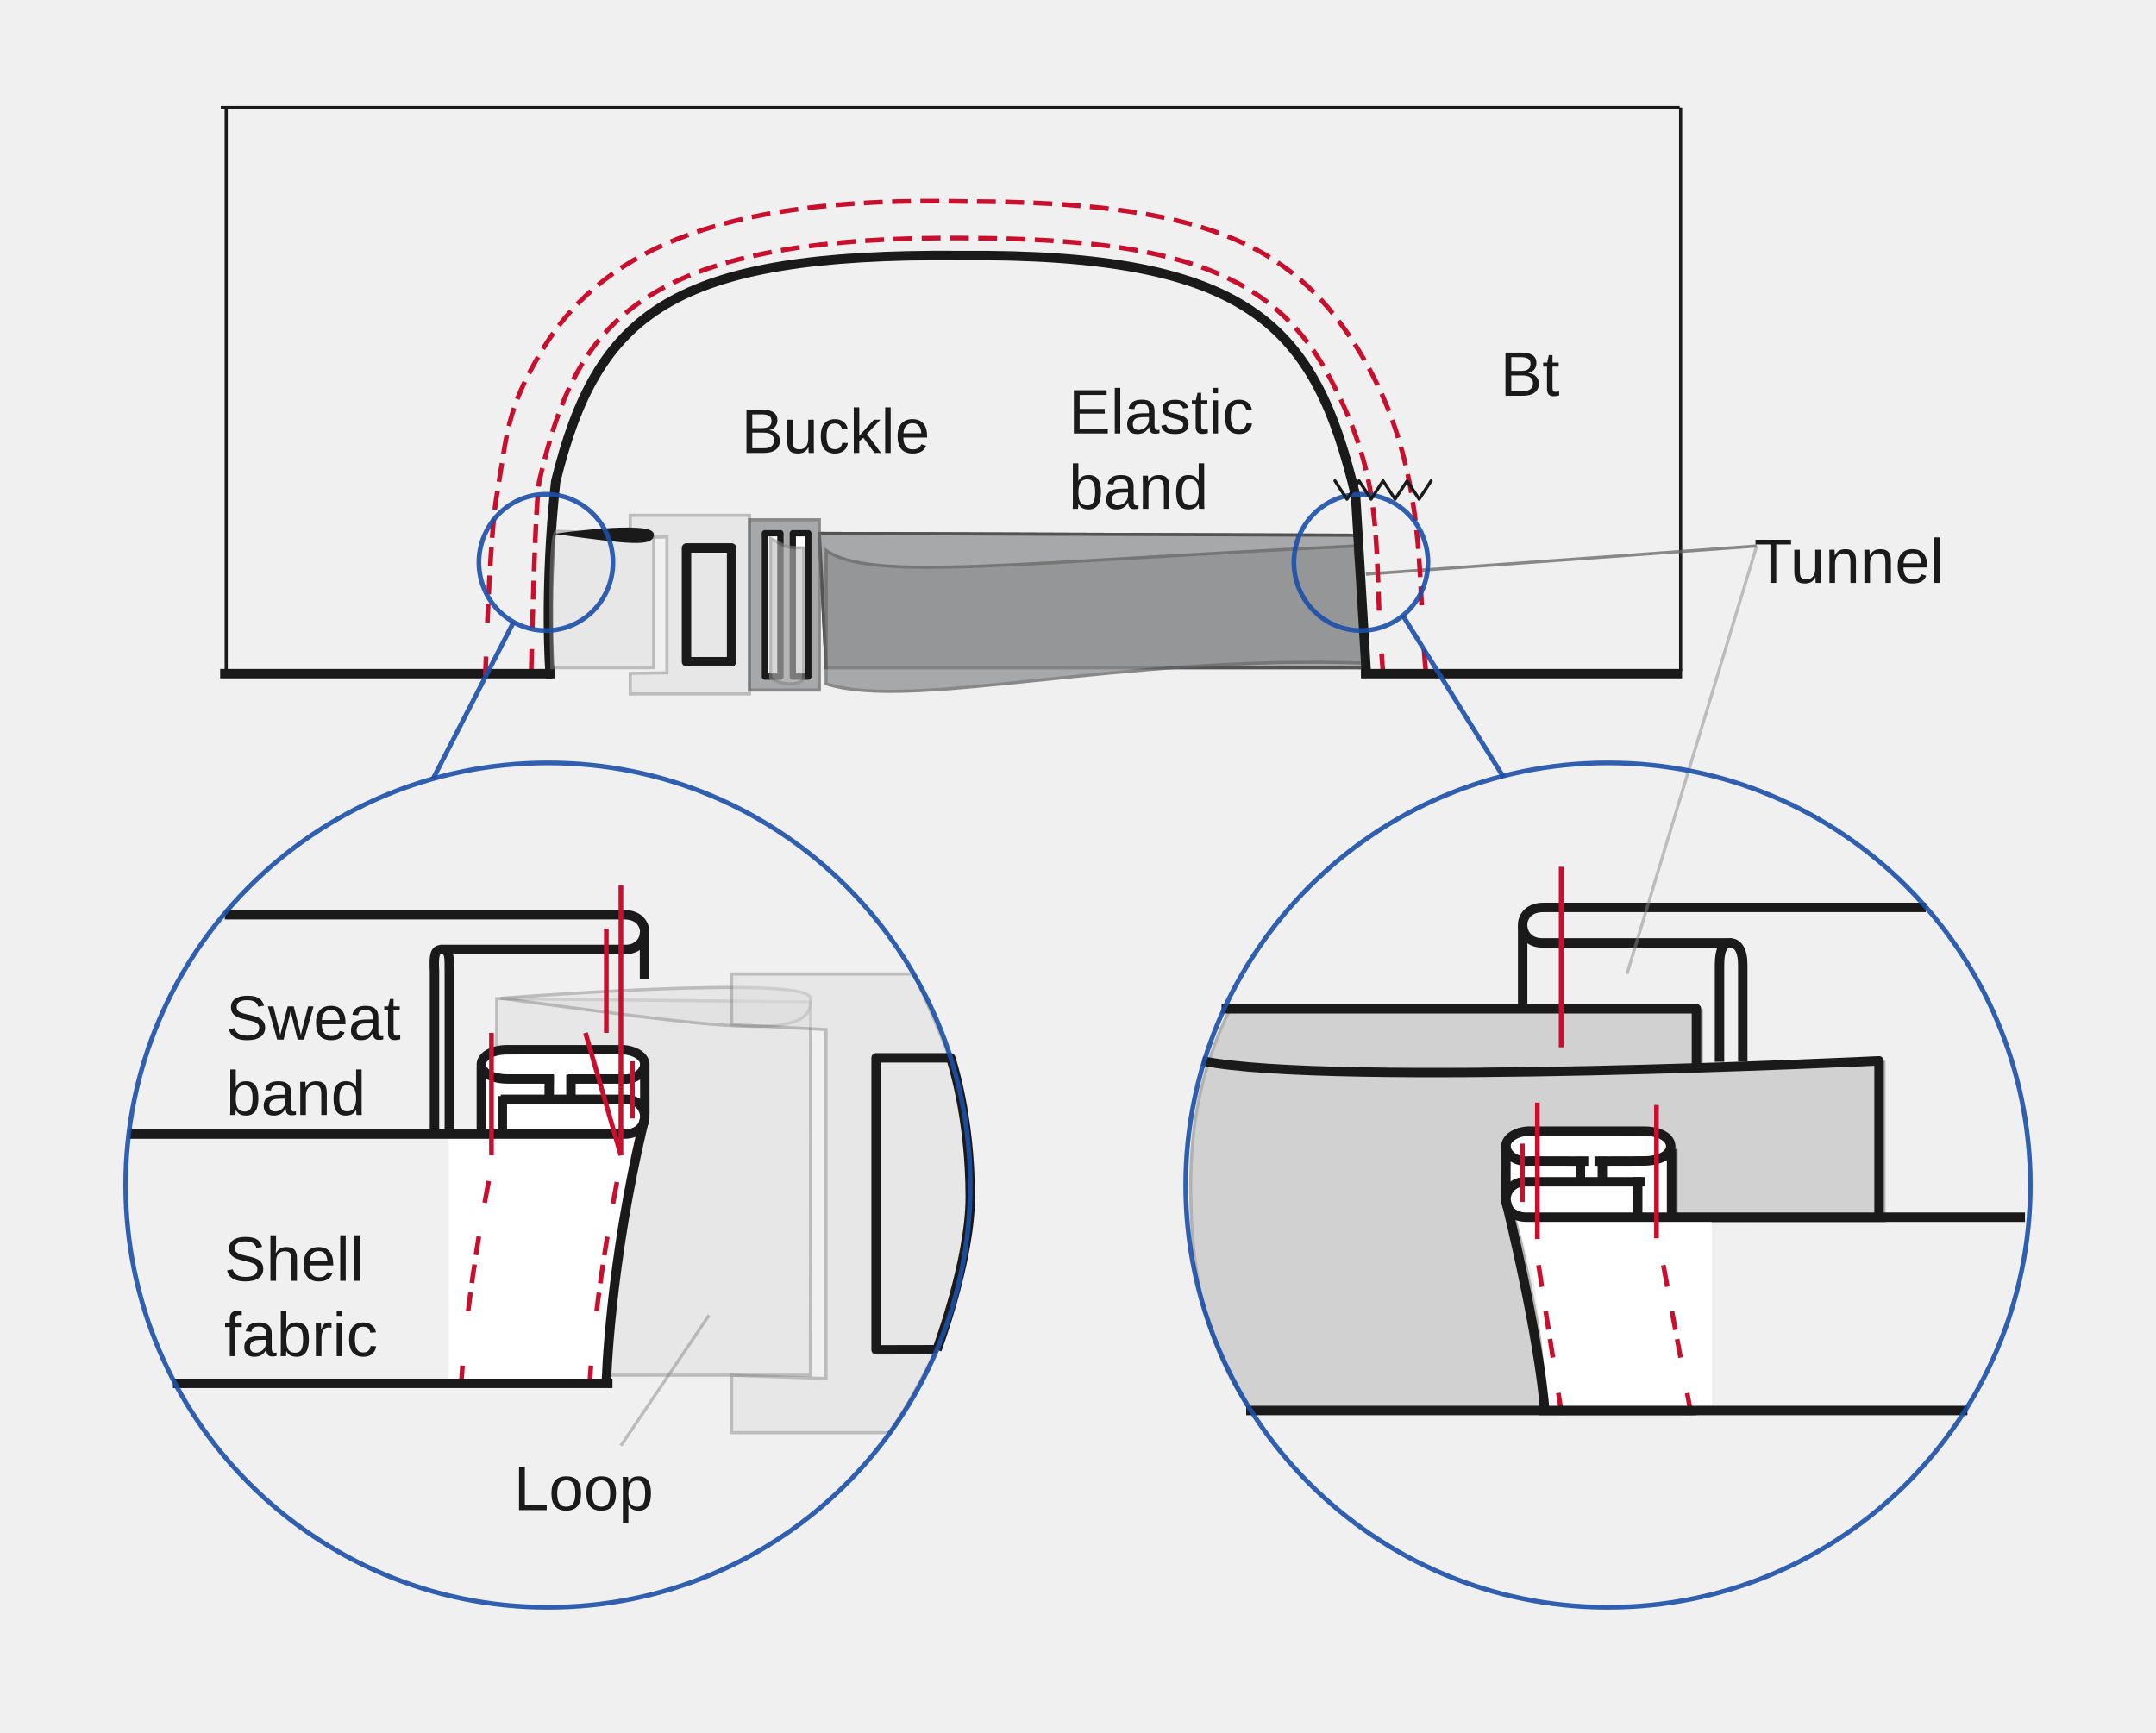
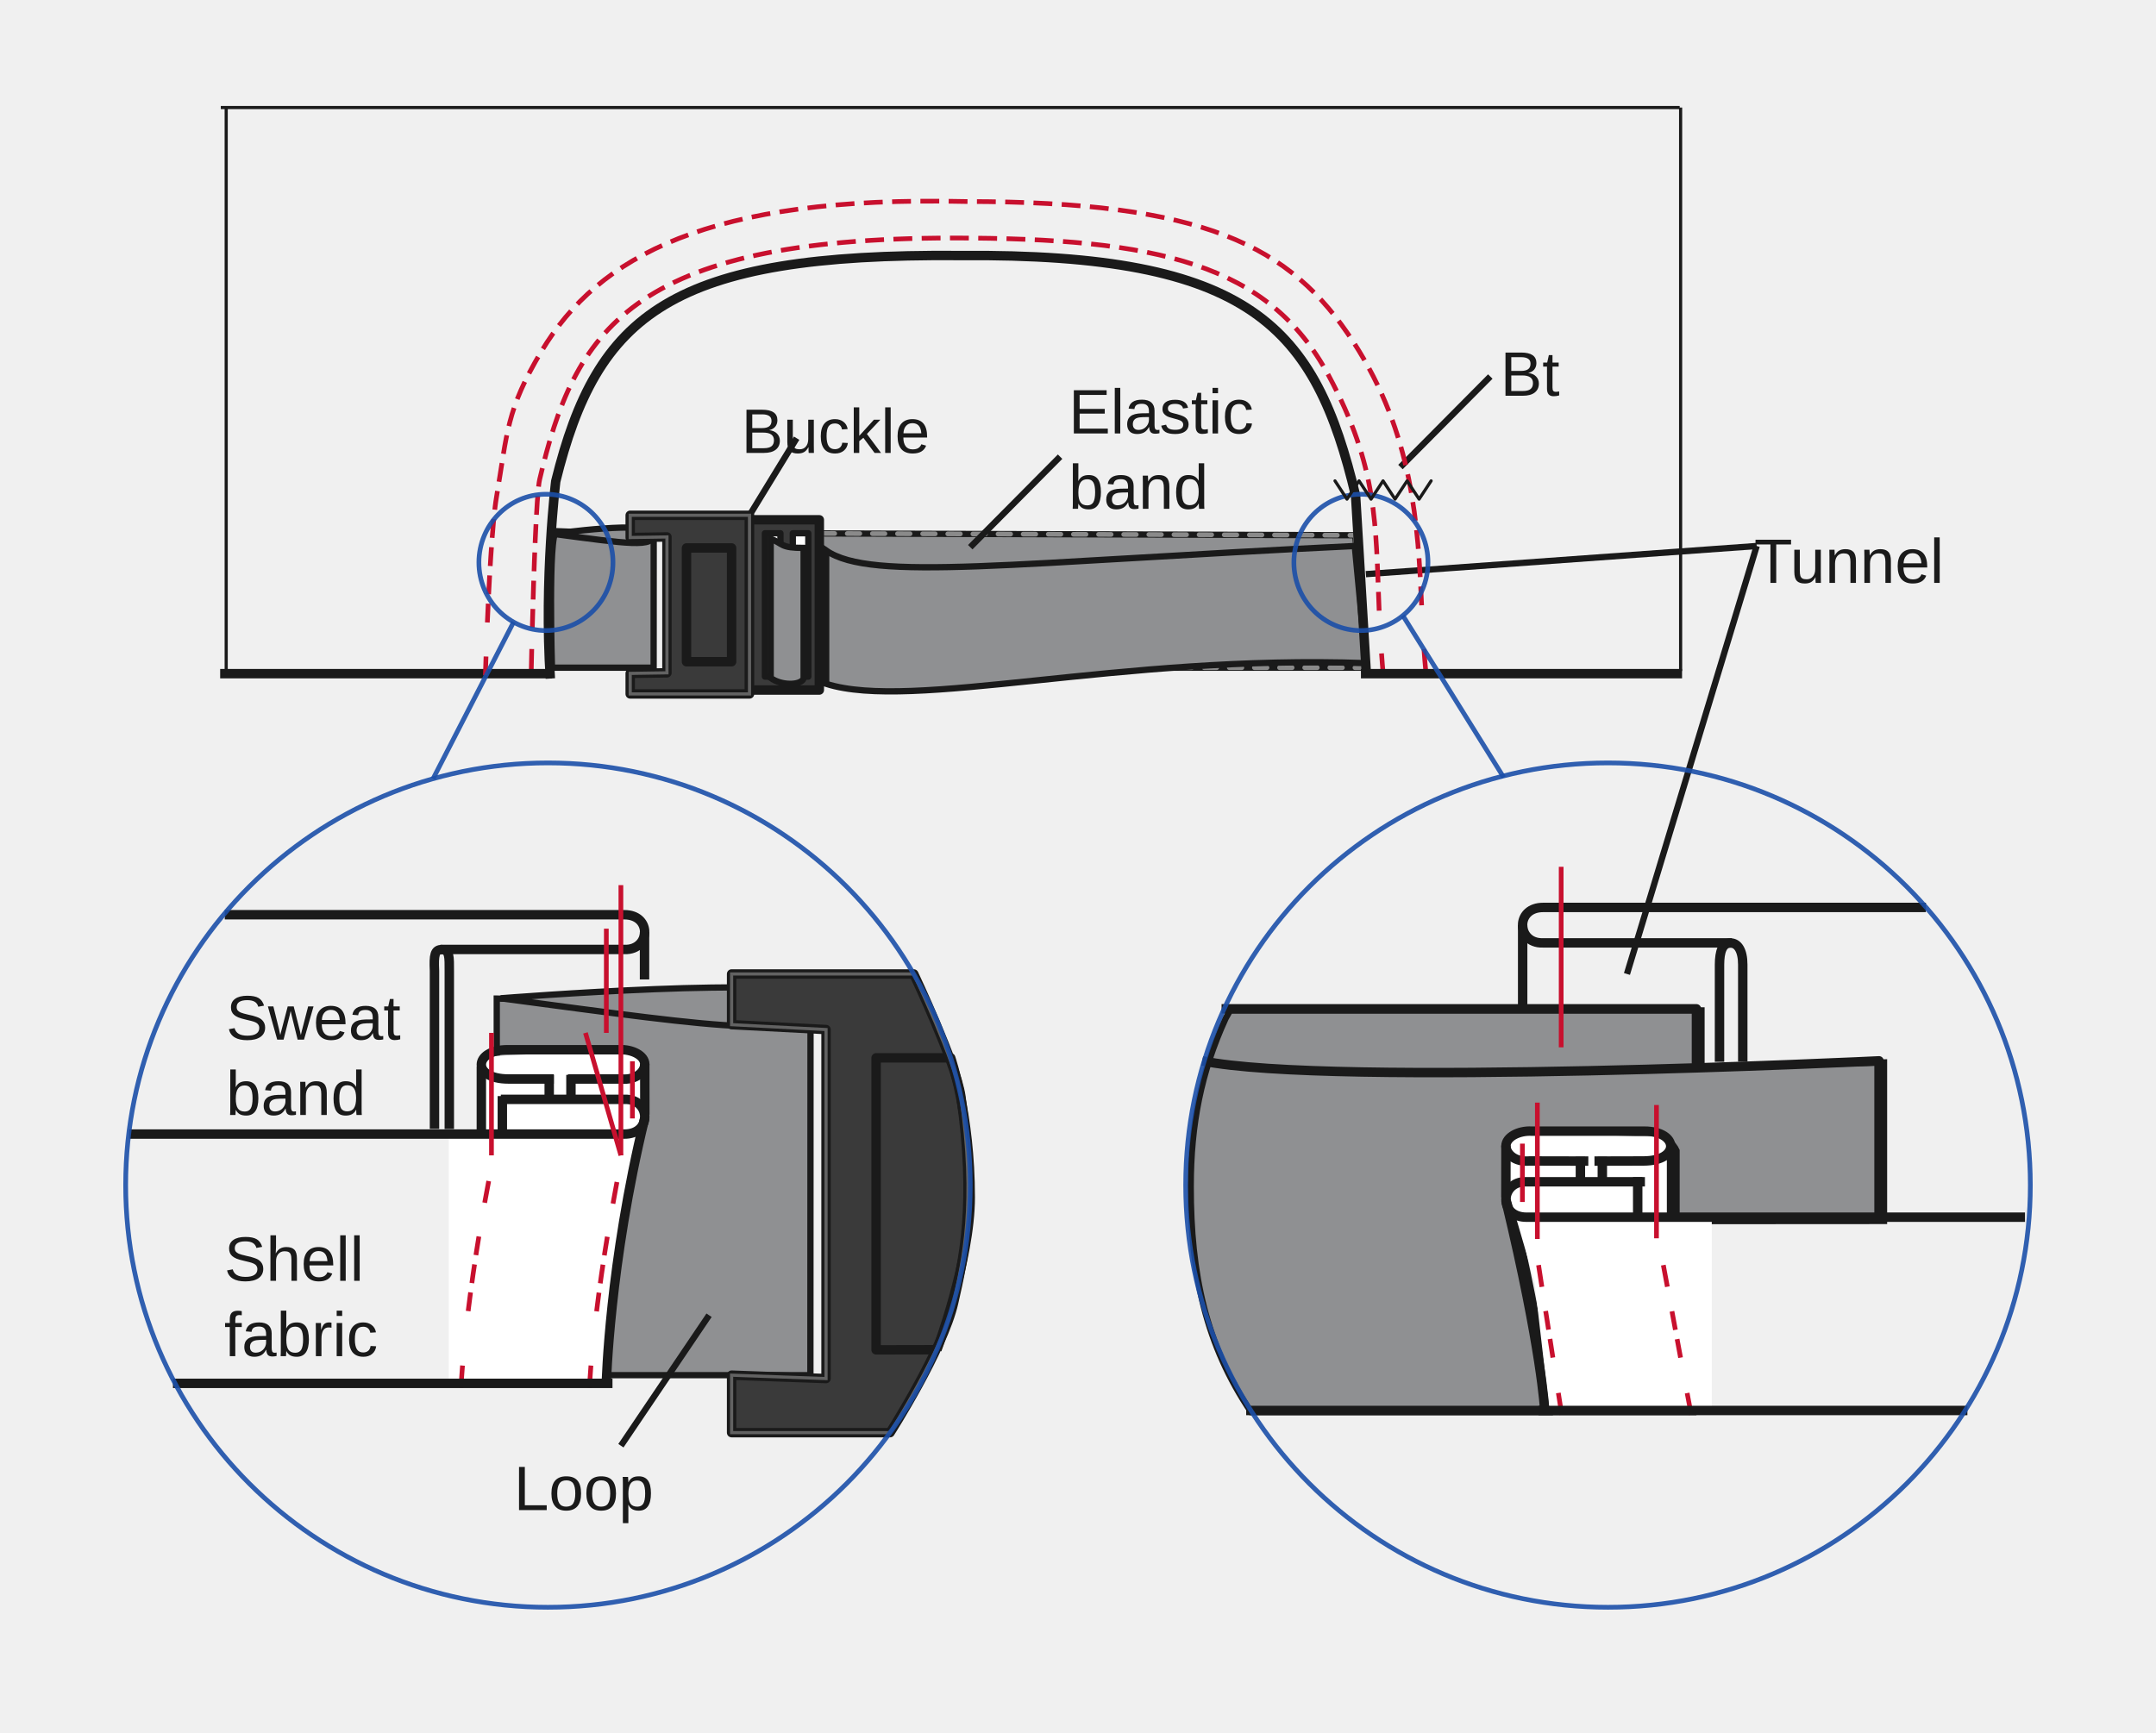
<svg xmlns="http://www.w3.org/2000/svg" viewBox="18.42 0.00 343.14 275.87">
  <g id="role-break_line" data-role="break_line">
-     <path d="M 235.88 106.29 L 234.11 85.21 L 148.82 84.92 L 149.91 106.29 Z" style="stroke:#1A1A1A;stroke-width:0.5;stroke-dasharray:none;fill:none;stroke-linecap:butt;opacity:1" data-role="break_line" data-elem-key="d095f66c760a37ae" data-group-key="break_line|#1a1a1a|none|1.0|false" />
    <path d="M 54.42 107.24 L 54.42 17.12" style="stroke:#1A1A1A;stroke-width:0.5;stroke-dasharray:none;fill:none;stroke-linecap:butt;opacity:1" data-role="break_line" data-elem-key="f3bd43647607e9ae" data-group-key="break_line|#1a1a1a|none|0.8|false" />
    <path d="M 53.56 17.12 L 285.75 17.12" style="stroke:#1A1A1A;stroke-width:0.5;stroke-dasharray:none;fill:none;stroke-linecap:butt;opacity:1" data-role="break_line" data-elem-key="67932c18f8e60283" data-group-key="break_line|#1a1a1a|none|0.8|false" />
    <path d="M 285.90 17.12 L 285.90 106.82" style="stroke:#1A1A1A;stroke-width:0.5;stroke-dasharray:none;fill:none;stroke-linecap:butt;opacity:1" data-role="break_line" data-elem-key="c9690a617321e863" data-group-key="break_line|#1a1a1a|none|0.8|false" />
  </g>
-   <g id="role-fill_fabric_gray" data-role="fill_fabric_gray">
-     <path d="M 258.89 182.62 L 258.88 190.87 C 264.58 214.56 265.06 224.80 265.06 224.80 L 217.55 224.80 C 210.30 214.07 207.93 202.84 207.93 188.91 C 207.93 178.96 209.60 170.61 213.49 162.11 L 214.20 160.85 L 289.22 160.85 L 289.22 169.96 C 305.81 169.44 318.27 169.13 318.27 169.13 L 318.27 194.37 L 285.25 194.39 L 285.25 183.17 C 284.84 182.20 283.19 180.33 280.91 180.33 L 262.99 180.33 C 260.92 180.22 258.90 181.27 258.90 182.70 Z" style="stroke:#888888;stroke-width:0.5;stroke-dasharray:none;fill:#BDBDBD;opacity:0.6" data-role="fill_fabric_gray" data-elem-key="9f08fe6f6cbd8b8c" data-group-key="fill_fabric_gray|none|#27a6de|0.0|false" />
+   <g id="role-fill_elastic" data-role="fill_elastic">
+     <path d="M 258.89 182.62 L 258.88 190.87 C 264.58 214.56 265.06 224.80 265.06 224.80 L 217.55 224.80 C 210.30 214.07 207.93 202.84 207.93 188.91 C 207.93 178.96 209.60 170.61 213.49 162.11 L 214.20 160.85 L 289.22 160.85 L 289.22 169.96 C 305.81 169.44 318.27 169.13 318.27 169.13 L 318.27 194.37 L 285.25 194.39 L 285.25 183.17 C 284.84 182.20 283.19 180.33 280.91 180.33 L 262.99 180.33 C 260.92 180.22 258.90 181.27 258.90 182.70 Z" style="stroke:#1A1A1A;stroke-width:1.0;stroke-dasharray:none;fill:#8F9092;opacity:1" data-role="fill_elastic" data-elem-key="9f08fe6f6cbd8b8c" data-group-key="fill_fabric_gray|none|#27a6de|0.0|false" />
+     <path d="M 147.42 159.51 L 147.40 218.92 L 97.48 218.92 L 97.48 158.97 Z" style="stroke:#1A1A1A;stroke-width:1.0;stroke-dasharray:none;fill:#8F9092;opacity:1" data-role="fill_elastic" data-elem-key="a11f8c117b368108" data-group-key="fill_interlining|#1a1a1a|#27a6de|1.5|false" />
+     <path d="M 98.12 158.92 C 98.12 158.92 147.07 155.05 147.42 158.92 C 148.06 165.92 134.43 163.74 98.12 158.92 Z" style="stroke:#1A1A1A;stroke-width:1.0;stroke-dasharray:none;fill:#8F9092;opacity:1" data-role="fill_elastic" data-elem-key="7dbd5b1e397d5a5d" data-group-key="fill_interlining|#1a1a1a|#27a6de|1.5|false" />
+     <path d="M 235.88 106.29 L 149.91 106.29 L 148.82 84.92 L 234.11 85.21 L 235.88 106.29 Z" style="stroke:#1A1A1A;stroke-width:1.0;stroke-dasharray:none;fill:#8F9092;opacity:1" data-role="fill_elastic" data-elem-key="a0a606aca10f5f6e" data-group-key="fill_elastic|none|#27a6de|0.0|false" />
  </g>
-   <g id="role-fill_interlining" data-role="fill_interlining">
-     <path d="M 147.42 159.51 L 147.40 218.92 L 97.48 218.92 L 97.48 158.97 Z" style="stroke:#888888;stroke-width:0.5;stroke-dasharray:none;fill:#DDDDDD;opacity:0.5" data-role="fill_interlining" data-elem-key="a11f8c117b368108" data-group-key="fill_interlining|#1a1a1a|#27a6de|1.5|false" />
-     <path d="M 98.12 158.92 C 98.12 158.92 147.07 155.05 147.42 158.92 C 148.06 165.92 134.43 163.74 98.12 158.92 Z" style="stroke:#888888;stroke-width:0.5;stroke-dasharray:none;fill:#DDDDDD;opacity:0.5" data-role="fill_interlining" data-elem-key="7dbd5b1e397d5a5d" data-group-key="fill_interlining|#1a1a1a|#27a6de|1.5|false" />
+   <g id="role-line_elastic" data-role="line_elastic">
+     <path d="M 235.88 106.29 L 234.11 85.21 L 148.82 84.92 L 149.91 106.29 Z" style="stroke:#8A8A8A;stroke-width:0.75;stroke-dasharray:2 2;fill:none;stroke-linecap:round;opacity:1" data-role="line_elastic" data-elem-key="d095f66c760a37ae" data-group-key="break_line|#1a1a1a|none|1.0|false" />
  </g>
  <g id="role-fill_elastic" data-role="fill_elastic">
-     <path d="M 235.88 106.29 L 149.91 106.29 L 148.82 84.92 L 234.11 85.21 L 235.88 106.29 Z" style="stroke:#666666;stroke-width:0.5;stroke-dasharray:none;fill:#8F9092;opacity:0.75" data-role="fill_elastic" data-elem-key="a0a606aca10f5f6e" data-group-key="fill_elastic|none|#27a6de|0.0|false" />
-     <path d="M 235.81 105.57 C 196.49 104.18 163.58 113.23 149.91 108.86 L 149.91 87.64 C 157.12 92.66 179.41 89.53 234.04 86.92 L 235.81 105.57 Z" style="stroke:#666666;stroke-width:0.5;stroke-dasharray:none;fill:#8F9092;opacity:0.75" data-role="fill_elastic" data-elem-key="4ce87c829e368b86" data-group-key="fill_elastic|#1a1a1a|#27a6de|1.0|false" />
+     <path d="M 235.81 105.57 C 196.49 104.18 163.58 113.23 149.91 108.86 L 149.91 87.64 C 157.12 92.66 179.41 89.53 234.04 86.92 L 235.81 105.57 Z" style="stroke:#1A1A1A;stroke-width:1.0;stroke-dasharray:none;fill:#8F9092;opacity:1" data-role="fill_elastic" data-elem-key="4ce87c829e368b86" data-group-key="fill_elastic|#1a1a1a|#27a6de|1.0|false" />
  </g>
  <g id="role-contour_outer" data-role="contour_outer">
    <path d="M 235.88 107.24 L 234.17 78.89 C 227.76 52.08 217.74 40.30 171.17 40.68 C 125.17 40.31 113.46 49.95 106.87 76.62 C 106.87 76.62 104.97 92.19 106.01 108.02" style="stroke:#1A1A1A;stroke-width:1.5;stroke-dasharray:none;fill:none;stroke-linecap:butt;stroke-linejoin:round;opacity:1" data-role="contour_outer" data-elem-key="dbc46861bfedf4b4" data-group-key="contour_outer|#1a1a1a|none|1.5|false" />
  </g>
  <g id="role-stitch_edge" data-role="stitch_edge">
    <path d="M 238.58 107.51 C 238.47 106.31 238.38 105.15 238.30 104.02" style="stroke:#C8102E;stroke-width:0.75;stroke-dasharray:none;fill:none;stroke-linecap:butt;opacity:1" data-role="stitch_edge" data-elem-key="5cfb2938c7b67c9c" data-group-key="stitch_edge|#e02020|none|1.0|false" />
    <path d="M 103.05 103.32 C 102.99 105.46 102.97 106.82 102.97 106.82" style="stroke:#C8102E;stroke-width:0.75;stroke-dasharray:none;fill:none;stroke-linecap:butt;opacity:1" data-role="stitch_edge" data-elem-key="f4a3428c6f0b57fb" data-group-key="stitch_edge|#e02020|none|1.0|false" />
    <path d="M 245.34 106.82 C 245.23 105.67 245.13 104.51 245.05 103.33" style="stroke:#C8102E;stroke-width:0.75;stroke-dasharray:none;fill:none;stroke-linecap:butt;opacity:1" data-role="stitch_edge" data-elem-key="a7ddec329dfde9ba" data-group-key="stitch_edge|#e02020|none|1.0|false" />
  </g>
  <g id="role-contour_outer" data-role="contour_outer">
    <path d="M 106.27 107.24 L 53.46 107.24" style="stroke:#1A1A1A;stroke-width:1.5;stroke-dasharray:none;fill:none;stroke-linecap:butt;stroke-linejoin:round;opacity:1" data-role="contour_outer" data-elem-key="1670dbfef1800c99" data-group-key="contour_outer|#1a1a1a|none|1.5|false" />
    <path d="M 286.13 107.24 L 235.02 107.24" style="stroke:#1A1A1A;stroke-width:1.5;stroke-dasharray:none;fill:none;stroke-linecap:butt;stroke-linejoin:round;opacity:1" data-role="contour_outer" data-elem-key="635349b816669548" data-group-key="contour_outer|#1a1a1a|none|1.5|false" />
  </g>
-   <g id="role-fill_interlining" data-role="fill_interlining">
-     <path d="M 122.46 85.18 L 122.45 106.29 L 106.27 106.29 C 106.27 106.29 105.62 84.89 106.99 84.56 Z" style="stroke:#888888;stroke-width:0.5;stroke-dasharray:none;fill:#DDDDDD;opacity:0.5" data-role="fill_interlining" data-elem-key="2aea510607c62ede" data-group-key="fill_interlining|#1a1a1a|#27a6de|1.0|false" />
+   <g id="role-fill_elastic" data-role="fill_elastic">
+     <path d="M 122.46 85.18 L 122.45 106.29 L 106.27 106.29 C 106.27 106.29 105.62 84.89 106.99 84.56 Z" style="stroke:#1A1A1A;stroke-width:1.0;stroke-dasharray:none;fill:#8F9092;opacity:1" data-role="fill_elastic" data-elem-key="2aea510607c62ede" data-group-key="fill_interlining|#1a1a1a|#27a6de|1.0|false" />
  </g>
  <g id="role-contour_outer" data-role="contour_outer">
    <path d="M 212.84 160.60 L 288.42 160.60 L 288.42 169.70" style="stroke:#1A1A1A;stroke-width:1.5;stroke-dasharray:none;fill:none;stroke-linecap:butt;stroke-linejoin:round;opacity:1" data-role="contour_outer" data-elem-key="703cb006f8064f61" data-group-key="contour_outer|#1a1a1a|none|1.5|false" />
    <path d="M 288.42 224.54 L 216.76 224.54" style="stroke:#1A1A1A;stroke-width:1.5;stroke-dasharray:none;fill:none;stroke-linecap:butt;stroke-linejoin:round;opacity:1" data-role="contour_outer" data-elem-key="8ff36d362921133f" data-group-key="contour_outer|#1a1a1a|none|2.0|false" />
  </g>
  <g id="role-fill_material_mask" data-role="fill_material_mask">
    <path d="M 290.86 224.45 L 264.97 224.12 L 262.64 203.94 L 258.82 190.80 L 258.37 181.98 L 259.90 180.06 L 283.65 181.13 L 284.33 194.04 L 290.86 193.77 L 290.86 224.45 Z" style="stroke:none;stroke-width:0;stroke-dasharray:none;fill:#FFFFFF;opacity:1" data-role="fill_material_mask" data-elem-key="8a2ce32974065249" data-group-key="fill_material_mask|none|#ffffff|0.0|false" />
  </g>
  <g id="role-contour_outer" data-role="contour_outer">
    <path d="M 280.22 188.13 L 261.37 188.13 C 259.12 188.04 257.98 189.69 258.11 191.22 C 258.23 192.54 259.28 193.77 261.37 193.77 L 340.71 193.77" style="stroke:#1A1A1A;stroke-width:1.5;stroke-dasharray:none;fill:none;stroke-linecap:butt;stroke-linejoin:round;opacity:1" data-role="contour_outer" data-elem-key="eedabf5a59199892" data-group-key="contour_outer|#1a1a1a|none|1.5|false" />
    <path d="M 269.95 188.79 L 269.95 184.15" style="stroke:#1A1A1A;stroke-width:1.5;stroke-dasharray:none;fill:none;stroke-linecap:butt;stroke-linejoin:round;opacity:1" data-role="contour_outer" data-elem-key="caf5b779252a5daa" data-group-key="contour_outer|#1a1a1a|none|1.5|false" />
    <path d="M 279.07 194.02 L 279.07 187.39" style="stroke:#1A1A1A;stroke-width:1.5;stroke-dasharray:none;fill:none;stroke-linecap:butt;stroke-linejoin:round;opacity:1" data-role="contour_outer" data-elem-key="cb8e069a907b252b" data-group-key="contour_outer|#1a1a1a|none|1.5|false" />
    <path d="M 273.44 188.13 L 273.44 184.15" style="stroke:#1A1A1A;stroke-width:1.5;stroke-dasharray:none;fill:none;stroke-linecap:butt;stroke-linejoin:round;opacity:1" data-role="contour_outer" data-elem-key="707867c728ae0c8d" data-group-key="contour_outer|#1a1a1a|none|1.5|false" />
    <path d="M 272.19 184.84 L 279.96 184.82 C 285.93 184.82 285.58 180.07 280.12 180.07 L 262.19 180.07 C 260.13 179.96 258.10 181.01 258.10 182.44 C 258.10 183.57 259.40 185.05 261.87 184.82 L 271.21 184.84" style="stroke:#1A1A1A;stroke-width:1.5;stroke-dasharray:none;fill:none;stroke-linecap:butt;stroke-linejoin:round;opacity:1" data-role="contour_outer" data-elem-key="c98267db4f3a57cf" data-group-key="contour_outer|#1a1a1a|none|1.5|false" />
  </g>
  <g id="role-stitch_edge" data-role="stitch_edge">
    <path d="M 263.10 197.24 L 263.10 175.53" style="stroke:#C8102E;stroke-width:0.75;stroke-dasharray:none;fill:none;stroke-linecap:butt;opacity:1" data-role="stitch_edge" data-elem-key="efc1f1d036c2a5ac" data-group-key="stitch_edge|#e02020|none|1.0|false" />
  </g>
  <g id="role-contour_outer" data-role="contour_outer">
    <path d="M 284.46 194.13 L 284.46 182.91" style="stroke:#1A1A1A;stroke-width:1.5;stroke-dasharray:none;fill:none;stroke-linecap:butt;stroke-linejoin:round;opacity:1" data-role="contour_outer" data-elem-key="4e2ec7f6ccb8cd26" data-group-key="contour_outer|#1a1a1a|none|1.5|false" />
    <path d="M 260.76 159.92 L 260.76 147.28" style="stroke:#1A1A1A;stroke-width:1.5;stroke-dasharray:none;fill:none;stroke-linecap:butt;stroke-linejoin:round;opacity:1" data-role="contour_outer" data-elem-key="66a06ad22ab65388" data-group-key="contour_outer|#1a1a1a|none|1.5|false" />
    <path d="M 258.09 190.62 L 258.10 182.36" style="stroke:#1A1A1A;stroke-width:1.5;stroke-dasharray:none;fill:none;stroke-linecap:butt;stroke-linejoin:round;opacity:1" data-role="contour_outer" data-elem-key="8049f3d1c218195a" data-group-key="contour_outer|#1a1a1a|none|1.5|false" />
  </g>
  <g id="role-stitch_edge" data-role="stitch_edge">
    <path d="M 266.98 225.21 L 266.44 221.75" style="stroke:#C8102E;stroke-width:0.75;stroke-dasharray:none;fill:none;stroke-linecap:butt;opacity:1" data-role="stitch_edge" data-elem-key="ed903620dc8cc786" data-group-key="stitch_edge|#e02020|none|1.0|false" />
    <path d="M 263.82 204.86 L 263.29 201.40" style="stroke:#C8102E;stroke-width:0.75;stroke-dasharray:none;fill:none;stroke-linecap:butt;opacity:1" data-role="stitch_edge" data-elem-key="29de3331443c542b" data-group-key="stitch_edge|#e02020|none|1.0|false" />
    <path d="M 287.59 225.21 L 286.94 221.77" style="stroke:#C8102E;stroke-width:0.75;stroke-dasharray:none;fill:none;stroke-linecap:butt;opacity:1" data-role="stitch_edge" data-elem-key="c5bb4d4012ac607e" data-group-key="stitch_edge|#e02020|none|1.0|false" />
    <path d="M 283.79 204.84 L 283.15 201.40" style="stroke:#C8102E;stroke-width:0.75;stroke-dasharray:none;fill:none;stroke-linecap:butt;opacity:1" data-role="stitch_edge" data-elem-key="800e138ed83d2adb" data-group-key="stitch_edge|#e02020|none|1.0|false" />
  </g>
  <g id="role-contour_outer" data-role="contour_outer">
    <path d="M 331.54 224.54 L 263.28 224.54" style="stroke:#1A1A1A;stroke-width:1.5;stroke-dasharray:none;fill:none;stroke-linecap:butt;stroke-linejoin:round;opacity:1" data-role="contour_outer" data-elem-key="9bae68da3246fc83" data-group-key="contour_outer|#1a1a1a|none|1.5|false" />
    <path d="M 264.27 224.54 C 264.27 224.54 263.80 214.84 258.10 191.15" style="stroke:#1A1A1A;stroke-width:1.5;stroke-dasharray:none;fill:none;stroke-linecap:butt;stroke-linejoin:round;opacity:1" data-role="contour_outer" data-elem-key="55d6de08308a8777" data-group-key="contour_outer|#1a1a1a|none|1.5|false" />
    <path d="M 295.79 169.01 L 295.79 153.56 C 295.79 151.25 294.97 150.10 293.82 150.12 C 292.57 150.14 292.10 151.42 292.09 153.58 L 292.09 169.04" style="stroke:#1A1A1A;stroke-width:1.5;stroke-dasharray:none;fill:none;stroke-linecap:butt;stroke-linejoin:round;opacity:1" data-role="contour_outer" data-elem-key="30a4f72c07fb3cb1" data-group-key="contour_outer|#1a1a1a|none|1.5|false" />
    <path d="M 294.06 150.10 L 264.01 150.10 C 261.76 150.19 260.63 148.55 260.76 147.01 C 260.88 145.70 261.93 144.46 264.02 144.46 L 324.94 144.46" style="stroke:#1A1A1A;stroke-width:1.5;stroke-dasharray:none;fill:none;stroke-linecap:butt;stroke-linejoin:round;opacity:1" data-role="contour_outer" data-elem-key="9a2fb3dcbb574a41" data-group-key="contour_outer|#1a1a1a|none|1.5|false" />
  </g>
  <g id="role-stitch_edge" data-role="stitch_edge">
    <path d="M 266.89 166.73 L 266.89 137.99" style="stroke:#C8102E;stroke-width:0.75;stroke-dasharray:none;fill:none;stroke-linecap:butt;opacity:1" data-role="stitch_edge" data-elem-key="1d423da7c1e6596d" data-group-key="stitch_edge|#e02020|none|1.0|false" />
    <path d="M 282.06 197.13 L 282.06 175.91" style="stroke:#C8102E;stroke-width:0.75;stroke-dasharray:none;fill:none;stroke-linecap:butt;opacity:1" data-role="stitch_edge" data-elem-key="0d559eb2bbc9c949" data-group-key="stitch_edge|#e02020|none|1.0|false" />
    <path d="M 260.72 191.35 L 260.72 182.06" style="stroke:#C8102E;stroke-width:0.75;stroke-dasharray:none;fill:none;stroke-linecap:butt;opacity:1" data-role="stitch_edge" data-elem-key="2faa62dcd7f3383d" data-group-key="stitch_edge|#e02020|none|1.0|false" />
  </g>
  <g id="role-contour_outer" data-role="contour_outer">
    <path d="M 209.76 168.88 C 230.10 173.09 317.48 168.88 317.48 168.88 L 317.48 194.11" style="stroke:#1A1A1A;stroke-width:1.5;stroke-dasharray:none;fill:none;stroke-linecap:butt;stroke-linejoin:round;opacity:1" data-role="contour_outer" data-elem-key="1586e5ccb91f3296" data-group-key="contour_outer|#1a1a1a|none|1.5|false" />
  </g>
  <g id="role-fill_elastic" data-role="fill_elastic">
-     <path d="M 235.81 91.40 L 298.01 86.92 Z" style="stroke:#666666;stroke-width:0.5;stroke-dasharray:none;fill:#8F9092;opacity:0.75" data-role="fill_elastic" data-elem-key="6aa34b753be34b97" data-group-key="fill_elastic|#1a1a1a|#1a1a1a|0.8|false" />
+     <path d="M 235.81 91.40 L 298.01 86.92 Z" style="stroke:#1A1A1A;stroke-width:1.0;stroke-dasharray:none;fill:#8F9092;opacity:1" data-role="fill_elastic" data-elem-key="6aa34b753be34b97" data-group-key="fill_elastic|#1a1a1a|#1a1a1a|0.8|false" />
+     <path d="M 277.36 155.05 L 298.01 86.92 Z" style="stroke:#1A1A1A;stroke-width:1.0;stroke-dasharray:none;fill:#8F9092;opacity:1" data-role="fill_elastic" data-elem-key="5d72287f7a1dd820" data-group-key="fill_interlining|#1a1a1a|#1a1a1a|0.8|false" />
+     <path d="M 117.24 230.15 L 131.27 209.38 Z" style="stroke:#1A1A1A;stroke-width:1.0;stroke-dasharray:none;fill:#8F9092;opacity:1" data-role="fill_elastic" data-elem-key="4eabed8ea75dbaab" data-group-key="fill_interlining|#1a1a1a|#1a1a1a|0.8|false" />
+     <path d="M 172.84 87.11 L 187.14 72.70 Z" style="stroke:#1A1A1A;stroke-width:1.0;stroke-dasharray:none;fill:#8F9092;opacity:1" data-role="fill_elastic" data-elem-key="eb16c79111d2054a" data-group-key="arrow|#1a1a1a|#1a1a1a|0.8|false" />
+     <path d="M 137.71 82.03 L 145.21 69.76 Z" style="stroke:#1A1A1A;stroke-width:1.0;stroke-dasharray:none;fill:#8F9092;opacity:1" data-role="fill_elastic" data-elem-key="932413c5a412fc3b" data-group-key="arrow|#1a1a1a|#1a1a1a|0.8|false" />
+     <path d="M 106.48 84.99 C 106.48 84.99 122.29 82.72 122.46 84.99 C 122.63 87.26 118.25 86.55 106.48 84.99 Z" style="stroke:#1A1A1A;stroke-width:1.0;stroke-dasharray:none;fill:#8F9092;opacity:1" data-role="fill_elastic" data-elem-key="17ac7484b6b4d373" data-group-key="arrow|#1a1a1a|#27a6de|1.0|false" />
  </g>
-   <g id="role-fill_interlining" data-role="fill_interlining">
-     <path d="M 277.36 155.05 L 298.01 86.92 Z" style="stroke:#888888;stroke-width:0.5;stroke-dasharray:none;fill:#DDDDDD;opacity:0.5" data-role="fill_interlining" data-elem-key="5d72287f7a1dd820" data-group-key="fill_interlining|#1a1a1a|#1a1a1a|0.8|false" />
-     <path d="M 117.24 230.15 L 131.27 209.38 Z" style="stroke:#888888;stroke-width:0.5;stroke-dasharray:none;fill:#DDDDDD;opacity:0.5" data-role="fill_interlining" data-elem-key="4eabed8ea75dbaab" data-group-key="fill_interlining|#1a1a1a|#1a1a1a|0.8|false" />
-     <path d="M 137.71 110.47 L 118.72 110.47 L 118.72 107.20 L 124.57 107.11 L 124.57 85.48 L 118.72 85.57 L 118.72 82.03 L 137.71 82.03 L 137.71 110.47 Z" style="stroke:#888888;stroke-width:0.5;stroke-dasharray:none;fill:#DDDDDD;opacity:0.5" data-role="fill_interlining" data-elem-key="731bbb492e7ec121" data-group-key="fill_interlining|#1a1a1a|#404041|1.5|false" />
-   </g>
-   <g id="role-contour_outer" data-role="contour_outer">
-     <path d="M 127.68 87.23 H 134.86 V 105.34 H 127.68 Z" style="stroke:#1A1A1A;stroke-width:1.5;stroke-dasharray:none;fill:none;stroke-linecap:butt;stroke-linejoin:round;opacity:1" data-role="contour_outer" data-elem-key="99a410814b6bc3ed" data-group-key="contour_outer|#1a1a1a|none|1.5|false" />
-   </g>
-   <g id="role-fill_elastic" data-role="fill_elastic">
-     <path d="M 137.71 82.75 H 148.82 V 109.85 H 137.71 Z Z" style="stroke:#666666;stroke-width:0.5;stroke-dasharray:none;fill:#8F9092;opacity:0.75" data-role="fill_elastic" data-elem-key="1173e1b9cc008a1b" data-group-key="fill_elastic|#1a1a1a|#404041|1.5|false" />
+   <g id="role-hw_buckle" data-role="hw_buckle">
+     <path d="M 137.71 110.47 L 118.72 110.47 L 118.72 107.20 L 124.57 107.11 L 124.57 85.48 L 118.72 85.57 L 118.72 82.03 L 137.71 82.03 L 137.71 110.47 Z" style="stroke:#1A1A1A;stroke-width:1.5;stroke-dasharray:none;fill:#3A3A3A;stroke-linecap:butt;stroke-linejoin:round;opacity:1" data-role="hw_buckle" data-elem-key="731bbb492e7ec121" data-group-key="fill_interlining|#1a1a1a|#404041|1.5|false" />
+     <path d="M 127.68 87.23 H 134.86 V 105.34 H 127.68 Z" style="stroke:#1A1A1A;stroke-width:1.5;stroke-dasharray:none;fill:#3A3A3A;stroke-linecap:butt;stroke-linejoin:round;opacity:1" data-role="hw_buckle" data-elem-key="99a410814b6bc3ed" data-group-key="contour_outer|#1a1a1a|none|1.5|false" />
+     <path d="M 137.71 82.75 H 148.82 V 109.85 H 137.71 Z Z" style="stroke:#1A1A1A;stroke-width:1.5;stroke-dasharray:none;fill:#3A3A3A;stroke-linecap:butt;stroke-linejoin:round;opacity:1" data-role="hw_buckle" data-elem-key="1173e1b9cc008a1b" data-group-key="fill_elastic|#1a1a1a|#404041|1.5|false" />
  </g>
  <g id="role-fill_white_detail" data-role="fill_white_detail">
    <path d="M 140.16 84.89 H 142.63 V 107.71 H 140.16 Z Z" style="stroke:#1A1A1A;stroke-width:1.00;stroke-dasharray:none;fill:#FFFFFF;stroke-linecap:butt;stroke-linejoin:round;opacity:1" data-role="fill_white_detail" data-elem-key="e9befeb54c02ac1a" data-group-key="fill_white_detail|#1a1a1a|#ffffff|1.0|false" />
    <path d="M 144.60 84.89 H 147.07 V 107.71 H 144.60 Z Z" style="stroke:#1A1A1A;stroke-width:1.00;stroke-dasharray:none;fill:#FFFFFF;stroke-linecap:butt;stroke-linejoin:round;opacity:1" data-role="fill_white_detail" data-elem-key="23553eed86fd3505" data-group-key="fill_white_detail|#1a1a1a|#ffffff|1.0|false" />
  </g>
-   <g id="role-fill_fabric_gray" data-role="fill_fabric_gray">
-     <path d="M 146.32 108.02 C 145.86 109.16 142.71 109.16 141.08 107.92 L 141.08 85.75 C 143.12 86.60 142.63 87.23 146.32 87.23 L 146.32 108.02 Z" style="stroke:#888888;stroke-width:0.5;stroke-dasharray:none;fill:#BDBDBD;opacity:0.6" data-role="fill_fabric_gray" data-elem-key="30cbd20423e8117a" data-group-key="fill_fabric_gray|#404041|#27a6de|1.0|false" />
+   <g id="role-fill_elastic" data-role="fill_elastic">
+     <path d="M 146.32 108.02 C 145.86 109.16 142.71 109.16 141.08 107.92 L 141.08 85.75 C 143.12 86.60 142.63 87.23 146.32 87.23 L 146.32 108.02 Z" style="stroke:#1A1A1A;stroke-width:1.0;stroke-dasharray:none;fill:#8F9092;opacity:1" data-role="fill_elastic" data-elem-key="30cbd20423e8117a" data-group-key="fill_fabric_gray|#404041|#27a6de|1.0|false" />
  </g>
-   <g id="role-fill_interlining" data-role="fill_interlining">
-     <path d="M 160.08 228.07 L 134.86 228.07 L 134.86 218.92 L 149.89 219.46 L 149.89 163.90 L 134.86 163.12 L 134.86 155.05 L 163.85 155.05 C 163.85 155.05 170.60 169.33 171.34 174.49 C 173.82 191.64 171.75 200.53 170.20 207.37 C 168.51 214.87 160.08 228.07 160.08 228.07 Z" style="stroke:#888888;stroke-width:0.5;stroke-dasharray:none;fill:#DDDDDD;opacity:0.5" data-role="fill_interlining" data-elem-key="cb89cfa3b22bd12d" data-group-key="fill_interlining|#1a1a1a|#404041|1.5|false" />
+   <g id="role-hw_buckle" data-role="hw_buckle">
+     <path d="M 160.08 228.07 L 134.86 228.07 L 134.86 218.92 L 149.89 219.46 L 149.89 163.90 L 134.86 163.12 L 134.86 155.05 L 163.85 155.05 C 163.85 155.05 170.60 169.33 171.34 174.49 C 173.82 191.64 171.75 200.53 170.20 207.37 C 168.51 214.87 160.08 228.07 160.08 228.07 Z" style="stroke:#1A1A1A;stroke-width:1.5;stroke-dasharray:none;fill:#3A3A3A;stroke-linecap:butt;stroke-linejoin:round;opacity:1" data-role="hw_buckle" data-elem-key="cb89cfa3b22bd12d" data-group-key="fill_interlining|#1a1a1a|#404041|1.5|false" />
  </g>
  <g id="role-contour_outer" data-role="contour_outer">
    <path d="M 167.54 214.87 L 157.86 214.89 L 157.86 168.40 L 169.73 168.40 C 169.73 168.40 172.84 177.45 172.84 190.59 C 172.84 200.67 167.54 214.87 167.54 214.87" style="stroke:#1A1A1A;stroke-width:1.5;stroke-dasharray:none;fill:none;stroke-linecap:butt;stroke-linejoin:round;opacity:1" data-role="contour_outer" data-elem-key="c6804a0a4e7d15b6" data-group-key="contour_outer|#1a1a1a|none|1.5|false" />
  </g>
  <g id="role-fill_material_mask" data-role="fill_material_mask">
    <path d="M 89.85 220.14 L 114.23 219.82 L 116.54 200.03 L 120.33 177.63 L 120.78 168.98 L 119.26 167.10 L 95.70 168.15 L 95.03 180.80 L 89.85 180.54 L 89.85 220.14 Z" style="stroke:none;stroke-width:0;stroke-dasharray:none;fill:#FFFFFF;opacity:1" data-role="fill_material_mask" data-elem-key="7c8cdf3e7ba1b785" data-group-key="fill_material_mask|none|#ffffff|0.0|false" />
  </g>
  <g id="role-contour_outer" data-role="contour_outer">
    <path d="M 98.13 175.01 L 117.80 175.01 C 120.03 174.92 121.16 176.54 121.03 178.04 C 120.91 179.33 119.87 180.54 117.80 180.54 L 38.98 180.54" style="stroke:#1A1A1A;stroke-width:1.5;stroke-dasharray:none;fill:none;stroke-linecap:butt;stroke-linejoin:round;opacity:1" data-role="contour_outer" data-elem-key="224c76ee30727619" data-group-key="contour_outer|#1a1a1a|none|1.5|false" />
    <path d="M 109.29 175.66 L 109.29 171.11" style="stroke:#1A1A1A;stroke-width:1.5;stroke-dasharray:none;fill:none;stroke-linecap:butt;stroke-linejoin:round;opacity:1" data-role="contour_outer" data-elem-key="f627ac84e48ec985" data-group-key="contour_outer|#1a1a1a|none|1.5|false" />
    <path d="M 98.37 180.99 L 98.37 174.49" style="stroke:#1A1A1A;stroke-width:1.5;stroke-dasharray:none;fill:none;stroke-linecap:butt;stroke-linejoin:round;opacity:1" data-role="contour_outer" data-elem-key="944206d17e1e976c" data-group-key="contour_outer|#1a1a1a|none|2.0|false" />
    <path d="M 105.83 175.01 L 105.83 171.11" style="stroke:#1A1A1A;stroke-width:1.5;stroke-dasharray:none;fill:none;stroke-linecap:butt;stroke-linejoin:round;opacity:1" data-role="contour_outer" data-elem-key="4a0eeda92c766d85" data-group-key="contour_outer|#1a1a1a|none|1.5|false" />
    <path d="M 106.56 171.77 L 99.36 171.77 C 93.43 171.77 93.79 167.11 99.21 167.11 L 116.98 167.11 C 119.03 167.00 121.04 168.03 121.04 169.43 C 121.04 170.54 119.75 171.99 117.30 171.77 L 108.81 171.77" style="stroke:#1A1A1A;stroke-width:1.5;stroke-dasharray:none;fill:none;stroke-linecap:butt;stroke-linejoin:round;opacity:1" data-role="contour_outer" data-elem-key="1102d775e8f3d2b0" data-group-key="contour_outer|#1a1a1a|none|1.5|false" />
  </g>
  <g id="role-stitch_edge" data-role="stitch_edge">
    <path d="M 119.07 178.05 L 119.07 168.95" style="stroke:#C8102E;stroke-width:0.75;stroke-dasharray:none;fill:none;stroke-linecap:butt;opacity:1" data-role="stitch_edge" data-elem-key="b364c70512ada407" data-group-key="stitch_edge|#e02020|none|1.0|false" />
    <path d="M 117.24 183.93 L 111.60 164.43" style="stroke:#C8102E;stroke-width:0.75;stroke-dasharray:none;fill:none;stroke-linecap:butt;opacity:1" data-role="stitch_edge" data-elem-key="95a1937a8ea19f83" data-group-key="stitch_edge|#e02020|none|1.0|false" />
    <path d="M 96.64 183.93 L 96.64 164.43" style="stroke:#C8102E;stroke-width:0.75;stroke-dasharray:none;fill:none;stroke-linecap:butt;opacity:1" data-role="stitch_edge" data-elem-key="6bd71902b4b25b89" data-group-key="stitch_edge|#e02020|none|1.0|false" />
  </g>
  <g id="role-contour_outer" data-role="contour_outer">
    <path d="M 95.03 180.80 L 95.03 169.80" style="stroke:#1A1A1A;stroke-width:1.5;stroke-dasharray:none;fill:none;stroke-linecap:butt;stroke-linejoin:round;opacity:1" data-role="contour_outer" data-elem-key="4c2d50e11798c9a7" data-group-key="contour_outer|#1a1a1a|none|1.5|false" />
    <path d="M 121.00 155.92 L 121.00 148.39" style="stroke:#1A1A1A;stroke-width:1.5;stroke-dasharray:none;fill:none;stroke-linecap:butt;stroke-linejoin:round;opacity:1" data-role="contour_outer" data-elem-key="9c5f0b10b5caa799" data-group-key="contour_outer|#1a1a1a|none|1.5|false" />
    <path d="M 121.05 177.45 L 121.04 169.35" style="stroke:#1A1A1A;stroke-width:1.5;stroke-dasharray:none;fill:none;stroke-linecap:butt;stroke-linejoin:round;opacity:1" data-role="contour_outer" data-elem-key="c2b4b36a0fb1e015" data-group-key="contour_outer|#1a1a1a|none|1.5|false" />
  </g>
  <g id="role-stitch_edge" data-role="stitch_edge">
    <path d="M 112.24 220.88 C 112.24 220.88 112.29 219.67 112.47 217.39" style="stroke:#C8102E;stroke-width:0.75;stroke-dasharray:none;fill:none;stroke-linecap:butt;opacity:1" data-role="stitch_edge" data-elem-key="4d226e048abb60f9" data-group-key="stitch_edge|#e02020|none|1.0|false" />
    <path d="M 115.98 191.61 C 116.18 190.49 116.39 189.34 116.61 188.17" style="stroke:#C8102E;stroke-width:0.75;stroke-dasharray:none;fill:none;stroke-linecap:butt;opacity:1" data-role="stitch_edge" data-elem-key="d330e67107c13865" data-group-key="stitch_edge|#e02020|none|1.0|false" />
    <path d="M 91.79 220.88 C 91.79 220.88 91.84 219.67 92.03 217.39" style="stroke:#C8102E;stroke-width:0.75;stroke-dasharray:none;fill:none;stroke-linecap:butt;opacity:1" data-role="stitch_edge" data-elem-key="2b83056fba26665a" data-group-key="stitch_edge|#e02020|none|1.0|false" />
    <path d="M 95.56 191.47 C 95.76 190.34 95.97 189.20 96.20 188.02" style="stroke:#C8102E;stroke-width:0.75;stroke-dasharray:none;fill:none;stroke-linecap:butt;opacity:1" data-role="stitch_edge" data-elem-key="06ced8b7e344685d" data-group-key="stitch_edge|#e02020|none|1.0|false" />
  </g>
  <g id="role-contour_outer" data-role="contour_outer">
    <path d="M 45.95 220.22 L 115.90 220.22" style="stroke:#1A1A1A;stroke-width:1.5;stroke-dasharray:none;fill:none;stroke-linecap:butt;stroke-linejoin:round;opacity:1" data-role="contour_outer" data-elem-key="32ccabe72246a1f7" data-group-key="contour_outer|#1a1a1a|none|1.5|false" />
    <path d="M 114.92 220.22 C 114.92 220.22 115.39 201.20 121.04 177.97" style="stroke:#1A1A1A;stroke-width:1.5;stroke-dasharray:none;fill:none;stroke-linecap:butt;stroke-linejoin:round;opacity:1" data-role="contour_outer" data-elem-key="67f4faa74154fa76" data-group-key="contour_outer|#1a1a1a|none|1.5|false" />
    <path d="M 87.57 179.71 L 87.57 154.54 C 87.45 152.04 87.61 151.15 88.75 151.17 C 89.99 151.20 89.93 152.38 89.93 154.56 L 89.93 179.73" style="stroke:#1A1A1A;stroke-width:1.5;stroke-dasharray:none;fill:none;stroke-linecap:butt;stroke-linejoin:round;opacity:1" data-role="contour_outer" data-elem-key="f836edf515509daa" data-group-key="contour_outer|#1a1a1a|none|1.5|false" />
    <path d="M 88.51 151.15 L 117.78 151.15 C 120.01 151.24 121.14 149.63 121.01 148.12 C 120.89 146.83 119.85 145.62 117.78 145.62 L 54.19 145.62" style="stroke:#1A1A1A;stroke-width:1.5;stroke-dasharray:none;fill:none;stroke-linecap:butt;stroke-linejoin:round;opacity:1" data-role="contour_outer" data-elem-key="7cc73ac3d48e6786" data-group-key="contour_outer|#1a1a1a|none|1.5|false" />
  </g>
  <g id="role-stitch_edge" data-role="stitch_edge">
    <path d="M 117.24 183.93 L 117.24 140.91" style="stroke:#C8102E;stroke-width:0.75;stroke-dasharray:none;fill:none;stroke-linecap:butt;opacity:1" data-role="stitch_edge" data-elem-key="60f0627b04f68a64" data-group-key="stitch_edge|#e02020|none|1.0|false" />
    <path d="M 114.92 164.43 L 114.92 147.84" style="stroke:#C8102E;stroke-width:0.75;stroke-dasharray:none;fill:none;stroke-linecap:butt;opacity:1" data-role="stitch_edge" data-elem-key="b4990de5664a5288" data-group-key="stitch_edge|#e02020|none|1.0|false" />
  </g>
+   <g id="role-fill_elastic" data-role="fill_elastic">
+     <path d="M 241.31 74.35 L 255.61 59.94 Z" style="stroke:#1A1A1A;stroke-width:1.0;stroke-dasharray:none;fill:#8F9092;opacity:1" data-role="fill_elastic" data-elem-key="ba3b32ec18aee83e" data-group-key="arrow|#1a1a1a|#1a1a1a|0.8|false" />
+   </g>
  <g id="role-stitch_thru" data-role="stitch_thru">
    <path d="M 265.57 216.12 L 264.26 207.68" style="stroke:#C8102E;stroke-width:0.75;stroke-dasharray:3 1.5;fill:none;stroke-linecap:butt;opacity:1" data-role="stitch_thru" data-elem-key="55dcf2dc2fb29191" data-group-key="stitch_thru|#e02020|none|1.0|true" />
    <path d="M 237.92 97.22 C 237.34 83.44 237.76 74.46 229.87 59.76 C 220.35 42.02 202.64 37.89 170.15 37.89 C 118.54 37.89 109.82 52.93 104.31 76.32 C 103.79 78.50 103.36 91.61 103.14 99.92 M 95.67 107.51 C 95.67 107.51 95.71 106.16 95.79 104.02" style="stroke:#C8102E;stroke-width:0.75;stroke-dasharray:3 1.5;fill:none;stroke-linecap:butt;opacity:1" data-role="stitch_thru" data-elem-key="40950c8bb85ccfea" data-elem-keys="40950c8bb85ccfea,7e556e55e928b2dd" data-group-key="stitch_thru|#e02020|none|1.0|true" data-group-keys="stitch_thru|#e02020|none|1.0|true,stitch_edge|#e02020|none|1.0|false" />
    <path d="M 244.68 96.36 C 244.10 83.63 243.34 69.14 233.83 54.46 C 223.78 38.96 209.89 32.08 172.08 32.08 C 131.27 31.13 113.67 40.78 104.60 55.91 C 98.98 65.31 99.17 68.92 97.46 79.00 C 96.74 83.20 96.21 93.53 95.92 100.53" style="stroke:#C8102E;stroke-width:0.75;stroke-dasharray:3 1.5;fill:none;stroke-linecap:butt;opacity:1" data-role="stitch_thru" data-elem-key="4946504b3780ebb2" data-group-key="stitch_thru|#e02020|none|1.0|true" />
    <path d="M 285.89 216.13 L 284.32 207.66" style="stroke:#C8102E;stroke-width:0.75;stroke-dasharray:3 1.5;fill:none;stroke-linecap:butt;opacity:1" data-role="stitch_thru" data-elem-key="ce5e7581f10881ef" data-group-key="stitch_thru|#e02020|none|1.0|true" />
    <path d="M 113.37 208.76 C 113.81 205.17 114.41 200.85 115.24 195.89" style="stroke:#C8102E;stroke-width:0.75;stroke-dasharray:3 1.5;fill:none;stroke-linecap:butt;opacity:1" data-role="stitch_thru" data-elem-key="314a451c996490a4" data-group-key="stitch_thru|#e02020|none|1.0|true" />
    <path d="M 92.93 208.72 C 93.38 205.10 93.98 200.76 94.81 195.77" style="stroke:#C8102E;stroke-width:0.75;stroke-dasharray:3 1.5;fill:none;stroke-linecap:butt;opacity:1" data-role="stitch_thru" data-elem-key="024bef89cde0958d" data-group-key="stitch_thru|#e02020|none|1.0|true" />
  </g>
+   <g id="role-unknown" data-role="unknown">
+     <path d="M 137.71 110.47 L 118.72 110.47 L 118.72 107.20 L 124.57 107.11 L 124.57 85.48 L 118.72 85.57 L 118.72 82.03 L 137.71 82.03 L 137.71 110.47 Z" style="stroke:#AAAAAA;stroke-width:0.5;stroke-dasharray:none;fill:none;opacity:0.5" data-role="unknown" data-elem-key="731bbb492e7ec121" data-group-key="fill_interlining|#1a1a1a|#404041|1.5|false" data-trace-ignore="1" />
+     <path d="M 160.08 228.07 L 134.86 228.07 L 134.86 218.92 L 149.89 219.46 L 149.89 163.90 L 134.86 163.12 L 134.86 155.05 L 163.85 155.05 C 163.85 155.05 170.60 169.33 171.34 174.49 C 173.82 191.64 171.75 200.53 170.20 207.37 C 168.51 214.87 160.08 228.07 160.08 228.07 Z" style="stroke:#AAAAAA;stroke-width:0.5;stroke-dasharray:none;fill:none;opacity:0.5" data-role="unknown" data-elem-key="cb89cfa3b22bd12d" data-group-key="fill_interlining|#1a1a1a|#404041|1.5|false" data-trace-ignore="1" />
+   </g>
  <g id="role-callout_zoom" data-role="callout_zoom">
    <path d="M 257.75 123.77 L 241.69 97.99" style="stroke:#1B4FA8;stroke-width:0.75;stroke-dasharray:none;fill:none;stroke-linecap:butt;opacity:0.9" data-role="callout_zoom" data-elem-key="4166a3b09395154d" data-group-key="callout_zoom|#1b4fa8|none|1.0|false" />
    <path d="M 87.35 123.96 L 100.16 99.03" style="stroke:#1B4FA8;stroke-width:0.75;stroke-dasharray:none;fill:none;stroke-linecap:butt;opacity:0.9" data-role="callout_zoom" data-elem-key="4323a80c9137e0d8" data-group-key="callout_zoom|#1b4fa8|none|1.0|false" />
-   </g>
-   <g id="role-arrow" data-role="arrow">
-     <path d="M 172.84 87.11 L 187.14 72.70 Z" style="stroke:none;stroke-width:0;stroke-dasharray:none;fill:#1A1A1A;opacity:1" data-role="arrow" data-elem-key="eb16c79111d2054a" data-group-key="arrow|#1a1a1a|#1a1a1a|0.8|false" />
-     <path d="M 137.71 82.03 L 145.21 69.76 Z" style="stroke:none;stroke-width:0;stroke-dasharray:none;fill:#1A1A1A;opacity:1" data-role="arrow" data-elem-key="932413c5a412fc3b" data-group-key="arrow|#1a1a1a|#1a1a1a|0.8|false" />
-     <path d="M 106.48 84.99 C 106.48 84.99 122.29 82.72 122.46 84.99 C 122.63 87.26 118.25 86.55 106.48 84.99 Z" style="stroke:none;stroke-width:0;stroke-dasharray:none;fill:#1A1A1A;opacity:1" data-role="arrow" data-elem-key="17ac7484b6b4d373" data-group-key="arrow|#1a1a1a|#27a6de|1.0|false" />
-   </g>
-   <g id="role-callout_zoom" data-role="callout_zoom">
    <path d="M 94.64 89.53 C 94.64 95.52 99.42 100.38 105.31 100.38 C 111.21 100.38 115.98 95.52 115.98 89.53 C 115.98 83.54 111.21 78.68 105.31 78.68 C 99.42 78.68 94.64 83.54 94.64 89.53" style="stroke:#1B4FA8;stroke-width:0.75;stroke-dasharray:none;fill:none;stroke-linecap:butt;opacity:0.9" data-role="callout_zoom" data-elem-key="3535898b982cdfb7" data-group-key="callout_zoom|#1b4fa8|none|1.0|false" />
    <path d="M 224.35 89.53 C 224.35 95.52 229.13 100.38 235.02 100.38 C 240.92 100.38 245.69 95.52 245.69 89.53 C 245.69 83.54 240.92 78.68 235.02 78.68 C 229.13 78.68 224.35 83.54 224.35 89.53" style="stroke:#1B4FA8;stroke-width:0.75;stroke-dasharray:none;fill:none;stroke-linecap:butt;opacity:0.9" data-role="callout_zoom" data-elem-key="0f5de41a67a1f6f5" data-group-key="callout_zoom|#1b4fa8|none|1.0|false" />
    <path d="M 38.42 188.66 C 38.42 225.78 68.51 255.87 105.63 255.87 C 142.75 255.87 172.84 225.78 172.84 188.66 C 172.84 151.54 142.75 121.45 105.63 121.45 C 68.51 121.45 38.42 151.54 38.42 188.66" style="stroke:#1B4FA8;stroke-width:0.75;stroke-dasharray:none;fill:none;stroke-linecap:butt;opacity:0.9" data-role="callout_zoom" data-elem-key="205dfabfd49f4748" data-group-key="callout_zoom|#1b4fa8|none|1.0|false" />
    <path d="M 341.56 188.66 C 341.56 225.78 311.46 255.87 274.34 255.87 C 237.23 255.87 207.13 225.78 207.13 188.66 C 207.13 151.54 237.23 121.45 274.34 121.45 C 311.46 121.45 341.56 151.54 341.56 188.66" style="stroke:#1B4FA8;stroke-width:0.75;stroke-dasharray:none;fill:none;stroke-linecap:butt;opacity:0.9" data-role="callout_zoom" data-elem-key="bad1e84970c57186" data-group-key="callout_zoom|#1b4fa8|none|1.0|false" />
-   </g>
-   <g id="role-arrow" data-role="arrow">
-     <path d="M 241.31 74.35 L 255.61 59.94 Z" style="stroke:none;stroke-width:0;stroke-dasharray:none;fill:#1A1A1A;opacity:1" data-role="arrow" data-elem-key="ba3b32ec18aee83e" data-group-key="arrow|#1a1a1a|#1a1a1a|0.8|false" />
  </g>
  <g id="role-stitch_symbol" data-role="stitch_symbol" data-trace-ignore="1">
    <path d="M 230.89 76.55 L 232.80 79.46 L 234.72 76.55 L 236.63 79.46 L 238.54 76.55 L 240.45 79.46 L 242.37 76.55 L 244.28 79.46 L 246.19 76.55" style="stroke:#1A1A1A;stroke-width:0.5;stroke-dasharray:none;fill:none;stroke-linecap:round;stroke-linejoin:round;opacity:1" data-role="stitch_symbol" data-trace-ignore="1" />
  </g>
  <g id="role-label" data-role="label" data-trace-ignore="1">
    <text x="297.6" y="92.8" font-family="Arial, sans-serif" font-size="10.0" fill="#1A1A1A">Tunnel</text>
    <text x="257.2" y="63.0" font-family="Arial, sans-serif" font-size="10.0" fill="#1A1A1A">Bt</text>
    <text x="136.4" y="72.1" font-family="Arial, sans-serif" font-size="10.0" fill="#1A1A1A">Buckle</text>
    <text x="100.2" y="240.4" font-family="Arial, sans-serif" font-size="10.0" fill="#1A1A1A">Loop</text>
    <text x="188.5" y="69.0" font-family="Arial, sans-serif" font-size="10.0" fill="#1A1A1A">Elastic</text>
    <text x="188.5" y="81.0" font-family="Arial, sans-serif" font-size="10.0" fill="#1A1A1A">band</text>
    <text x="54.1" y="203.9" font-family="Arial, sans-serif" font-size="10.0" fill="#1A1A1A">Shell</text>
    <text x="54.1" y="215.9" font-family="Arial, sans-serif" font-size="10.0" fill="#1A1A1A">fabric</text>
    <text x="54.4" y="165.5" font-family="Arial, sans-serif" font-size="10.0" fill="#1A1A1A">Sweat</text>
    <text x="54.4" y="177.5" font-family="Arial, sans-serif" font-size="10.0" fill="#1A1A1A">band</text>
  </g>
</svg>
